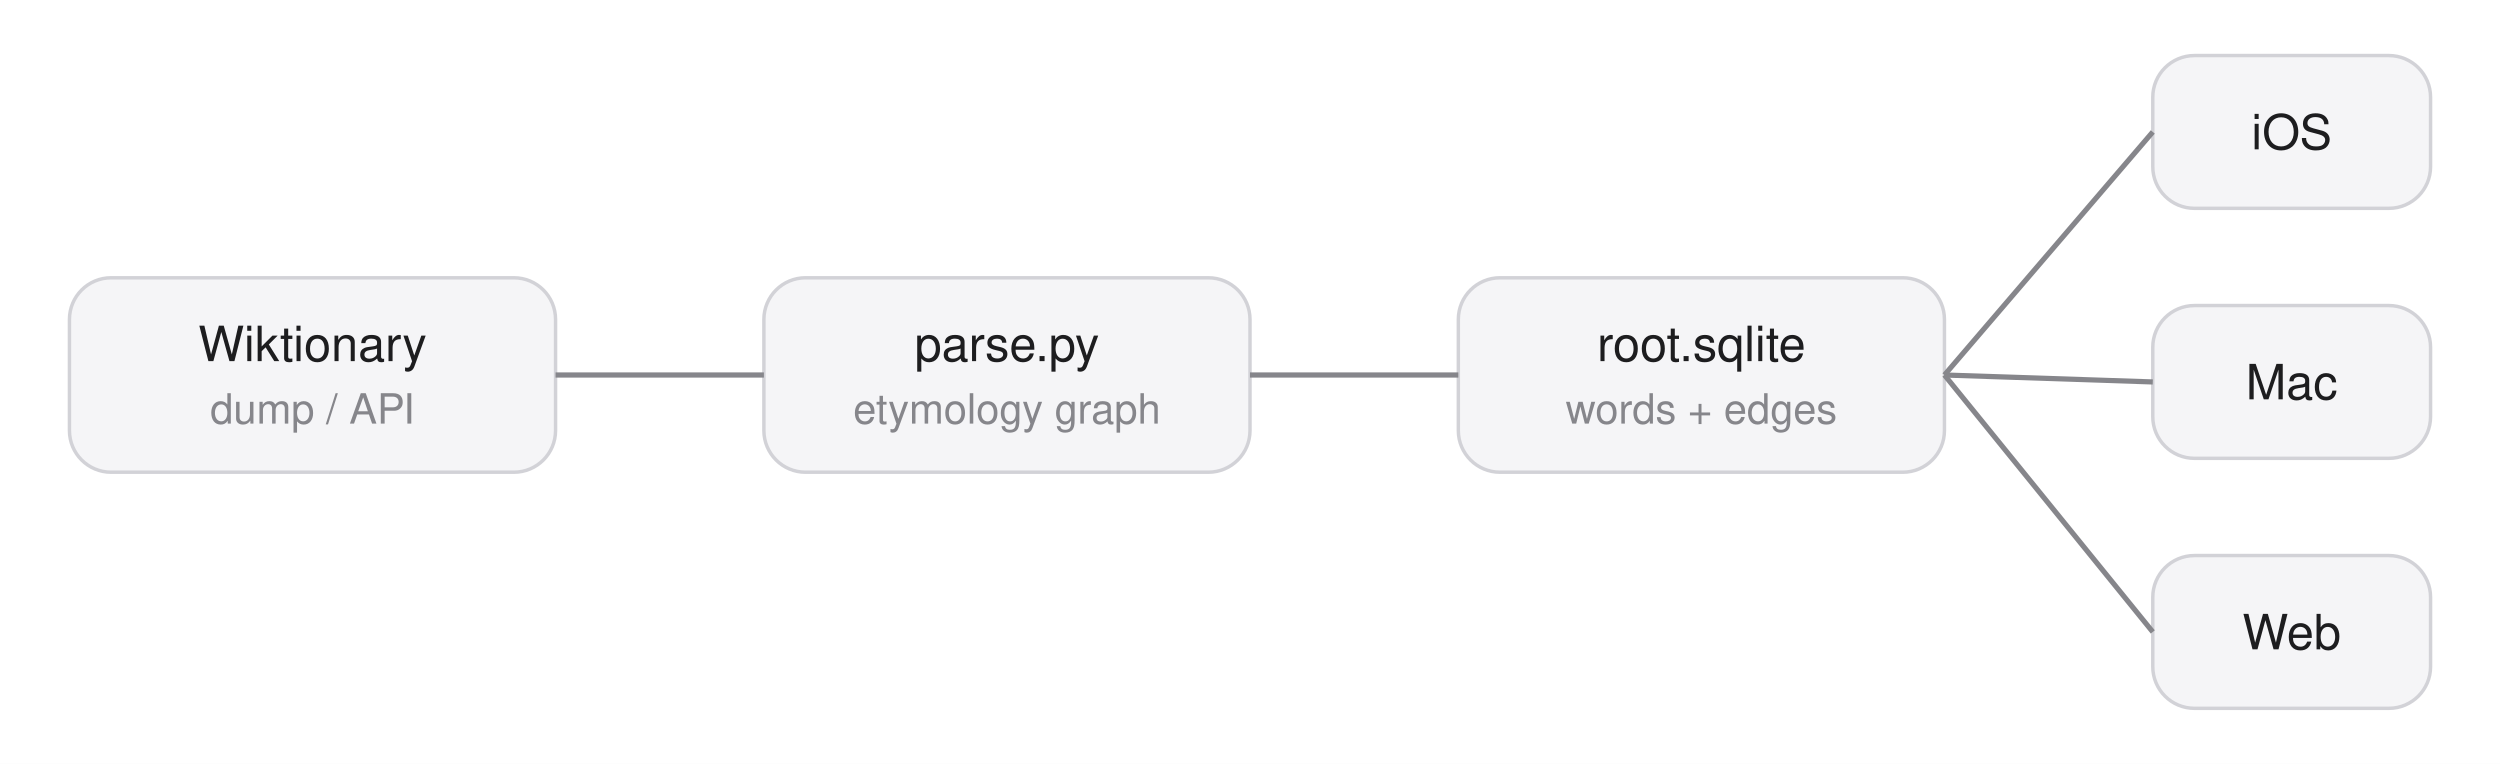
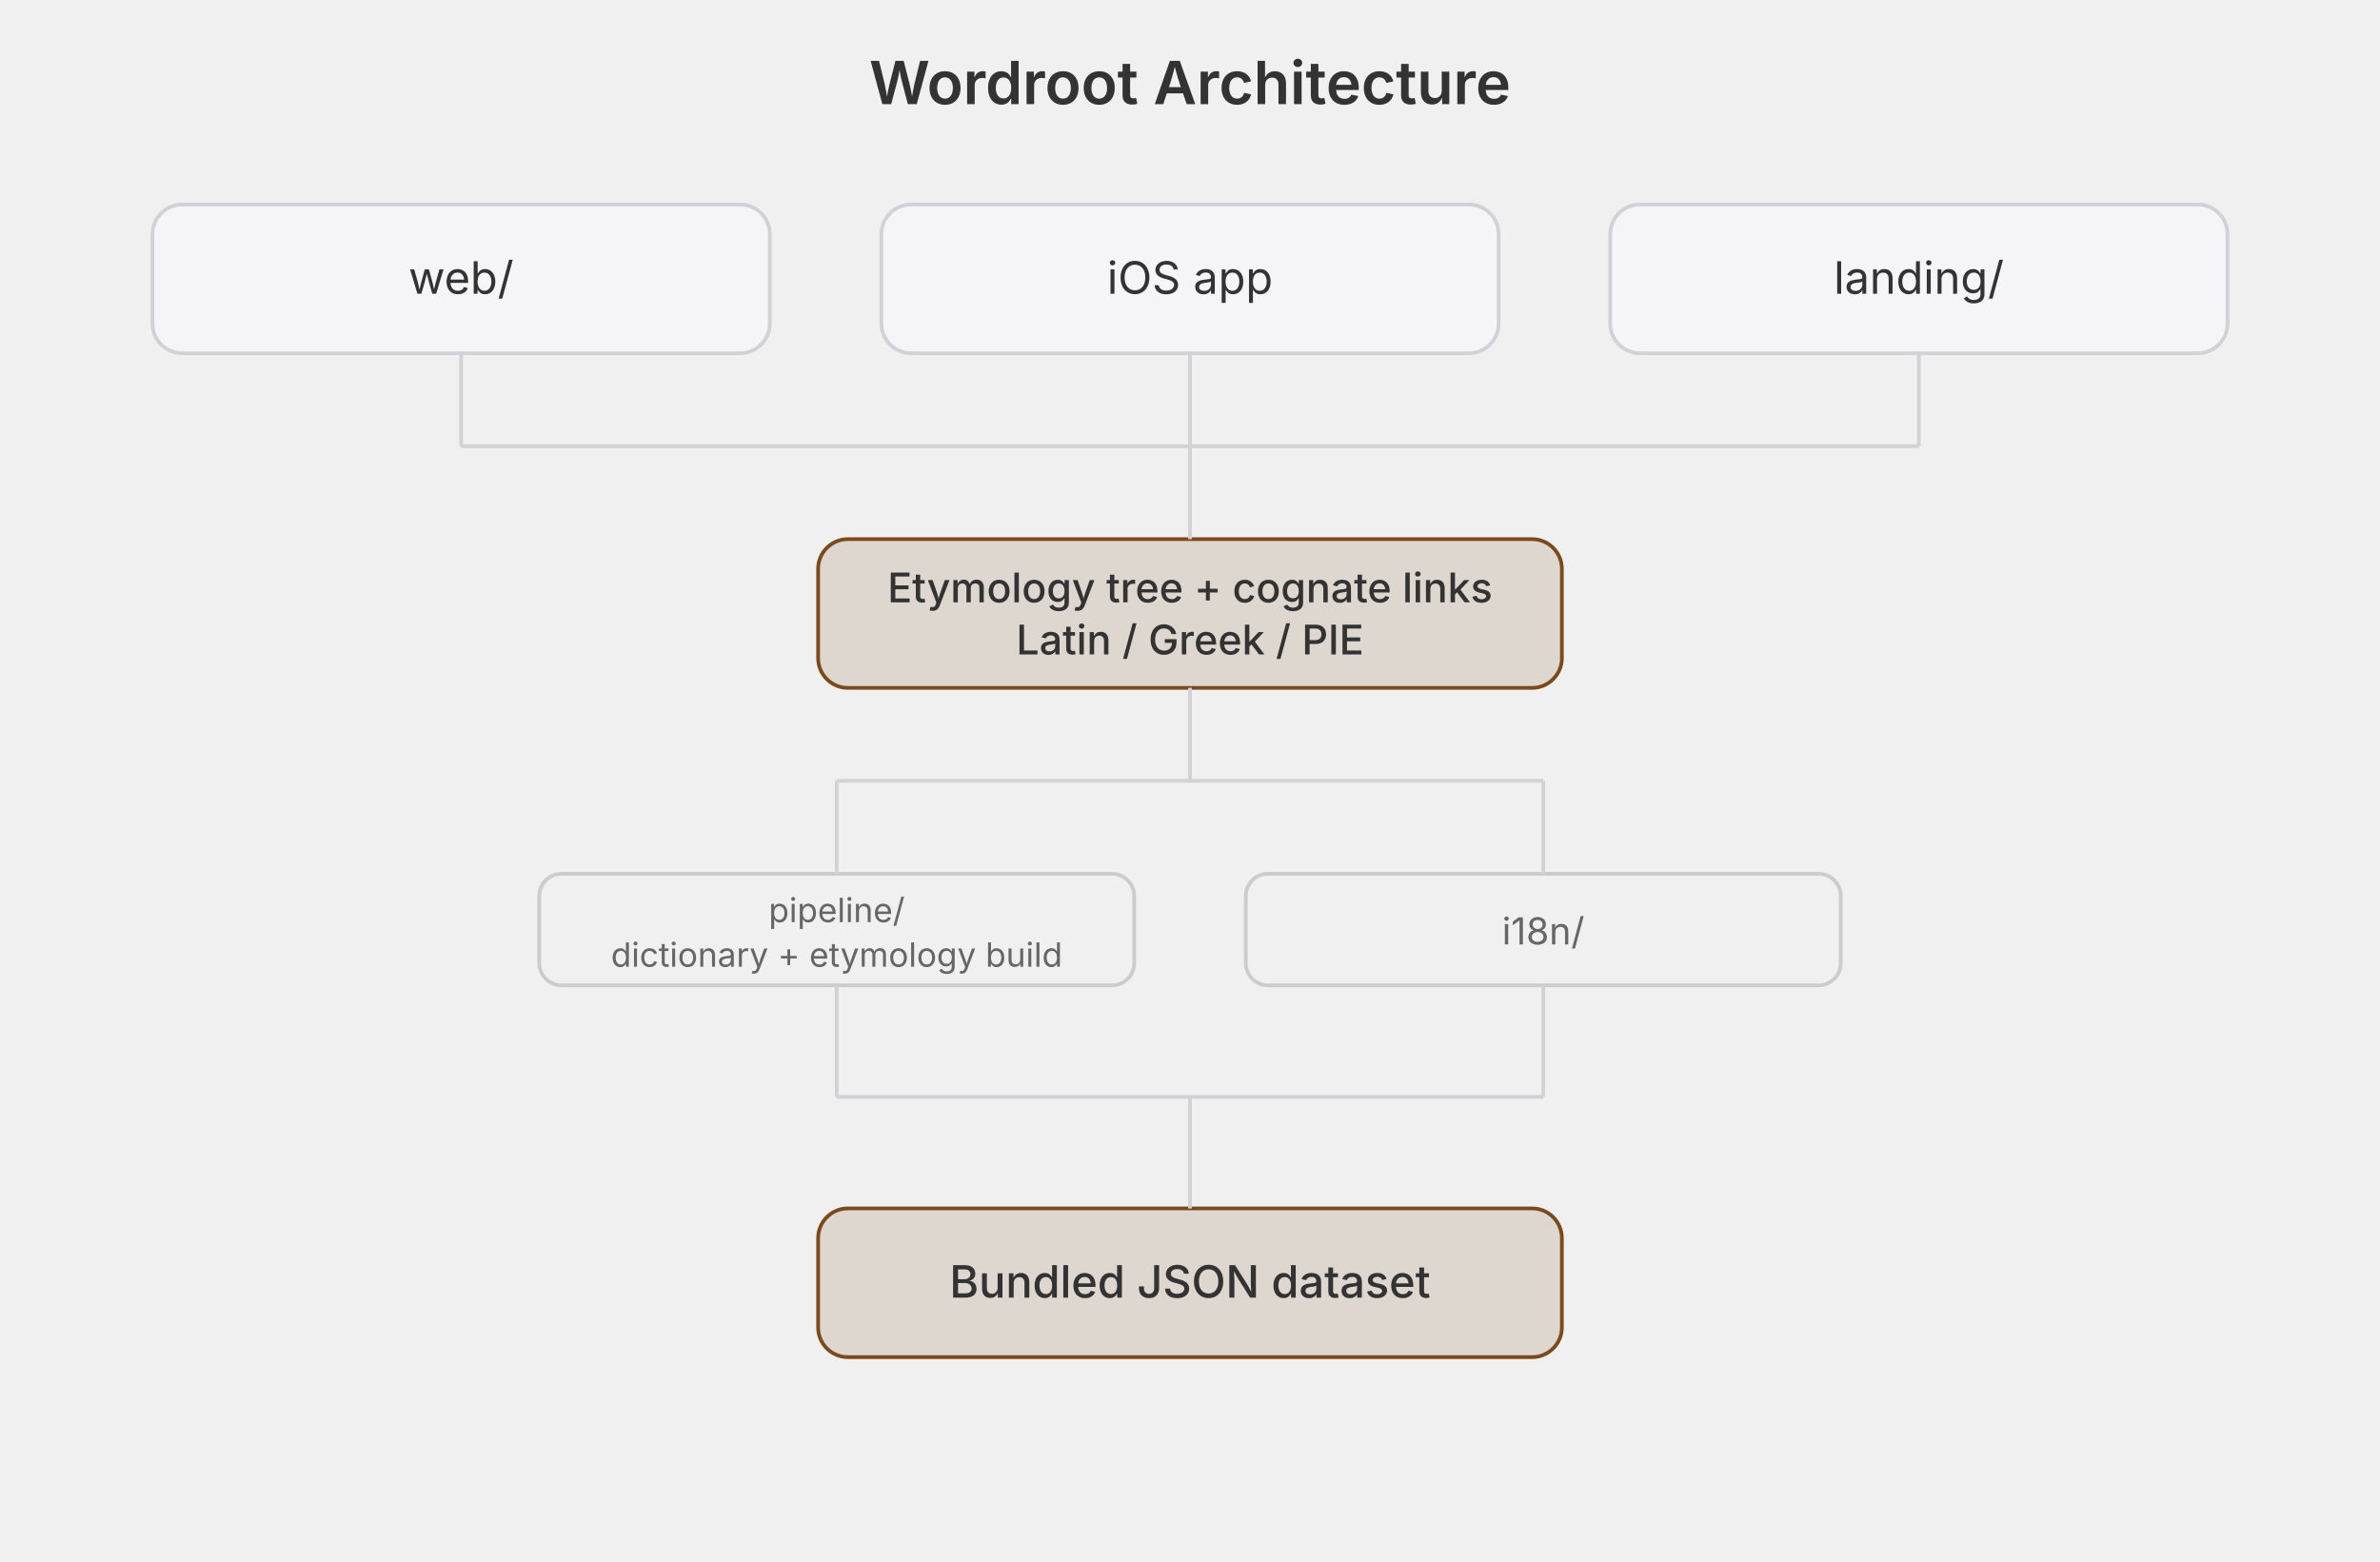
- <svg xmlns="http://www.w3.org/2000/svg" width="720" height="220" viewBox="0 0 720 220">
-   <rect width="720" height="220" style="fill:#ffffff" />
-   <g style="font-family:-apple-system,Helvetica,sans-serif;font-size:14px">
-     <rect x="20" y="80" width="140" height="56" rx="12" style="fill:#f5f5f7;stroke:#d2d2d7" />
-     <text x="90" y="104" text-anchor="middle" style="fill:#1d1d1f">Wiktionary</text>
-     <text x="90" y="122" text-anchor="middle" style="fill:#86868b;font-size:12px">dump / API</text>
-     <rect x="220" y="80" width="140" height="56" rx="12" style="fill:#f5f5f7;stroke:#d2d2d7" />
-     <text x="290" y="104" text-anchor="middle" style="fill:#1d1d1f">parse.py</text>
-     <text x="290" y="122" text-anchor="middle" style="fill:#86868b;font-size:12px">etymology graph</text>
-     <rect x="420" y="80" width="140" height="56" rx="12" style="fill:#f5f5f7;stroke:#d2d2d7" />
-     <text x="490" y="104" text-anchor="middle" style="fill:#1d1d1f">root.sqlite</text>
-     <text x="490" y="122" text-anchor="middle" style="fill:#86868b;font-size:12px">words + edges</text>
-     <rect x="620" y="16" width="80" height="44" rx="12" style="fill:#f5f5f7;stroke:#d2d2d7" />
-     <text x="660" y="43" text-anchor="middle" style="fill:#1d1d1f">iOS</text>
-     <rect x="620" y="88" width="80" height="44" rx="12" style="fill:#f5f5f7;stroke:#d2d2d7" />
-     <text x="660" y="115" text-anchor="middle" style="fill:#1d1d1f">Mac</text>
-     <rect x="620" y="160" width="80" height="44" rx="12" style="fill:#f5f5f7;stroke:#d2d2d7" />
-     <text x="660" y="187" text-anchor="middle" style="fill:#1d1d1f">Web</text>
-   </g>
-   <g style="stroke:#86868b;stroke-width:1.5;fill:none">
-     <path d="M160 108 L220 108" />
-     <path d="M360 108 L420 108" />
-     <path d="M560 108 L620 38" />
-     <path d="M560 108 L620 110" />
-     <path d="M560 108 L620 182" />
-   </g>
+ <svg xmlns="http://www.w3.org/2000/svg" width="640" height="420" style="background:#fff;font-family:-apple-system,BlinkMacSystemFont,sans-serif" viewBox="0 0 640 420">
+   <text x="320" y="28" fill="#333" font-size="16" font-weight="600" text-anchor="middle">Wordroot Architecture</text>
+   <rect width="166" height="40" x="41" y="55" fill="#f5f5f7" stroke="#d1d1d6" rx="8" />
+   <text x="124" y="79" fill="#333" font-size="12" text-anchor="middle">web/</text>
+   <rect width="166" height="40" x="237" y="55" fill="#f5f5f7" stroke="#d1d1d6" rx="8" />
+   <text x="320" y="79" fill="#333" font-size="12" text-anchor="middle">iOS app</text>
+   <rect width="166" height="40" x="433" y="55" fill="#f5f5f7" stroke="#d1d1d6" rx="8" />
+   <text x="516" y="79" fill="#333" font-size="12" text-anchor="middle">landing/</text>
+   <rect width="200" height="40" x="220" y="145" fill="#7a4a1e" fill-opacity=".15" stroke="#7a4a1e" rx="8" />
+   <text x="320" y="162" fill="#333" font-size="11" font-weight="500" text-anchor="middle">Etymology tree + cognate links</text>
+   <text x="320" y="176" fill="#333" font-size="11" font-weight="500" text-anchor="middle">Latin / Greek / PIE</text>
+   <rect width="160" height="30" x="145" y="235" fill="#f0f0f0" stroke="#ccc" rx="6" />
+   <text x="225" y="248" fill="#666" font-size="9" text-anchor="middle">pipeline/</text>
+   <text x="225" y="260" fill="#666" font-size="9" text-anchor="middle">dictionary + etymology build</text>
+   <rect width="160" height="30" x="335" y="235" fill="#f0f0f0" stroke="#ccc" rx="6" />
+   <text x="415" y="254" fill="#666" font-size="10" text-anchor="middle">i18n/</text>
+   <rect width="200" height="40" x="220" y="325" fill="#7a4a1e" fill-opacity=".15" stroke="#7a4a1e" rx="8" />
+   <text x="320" y="349" fill="#333" font-size="12" font-weight="500" text-anchor="middle">Bundled JSON dataset</text>
+   <path stroke="#d1d1d6" fill="none" d="M124 95v25M320 95v25M516 95v25M124 120H516M320 120V145M320 185V210M225 210v25M415 210v25M225 210H415M225 265v30M415 265v30M225 295H415M320 295V325" />
</svg>
